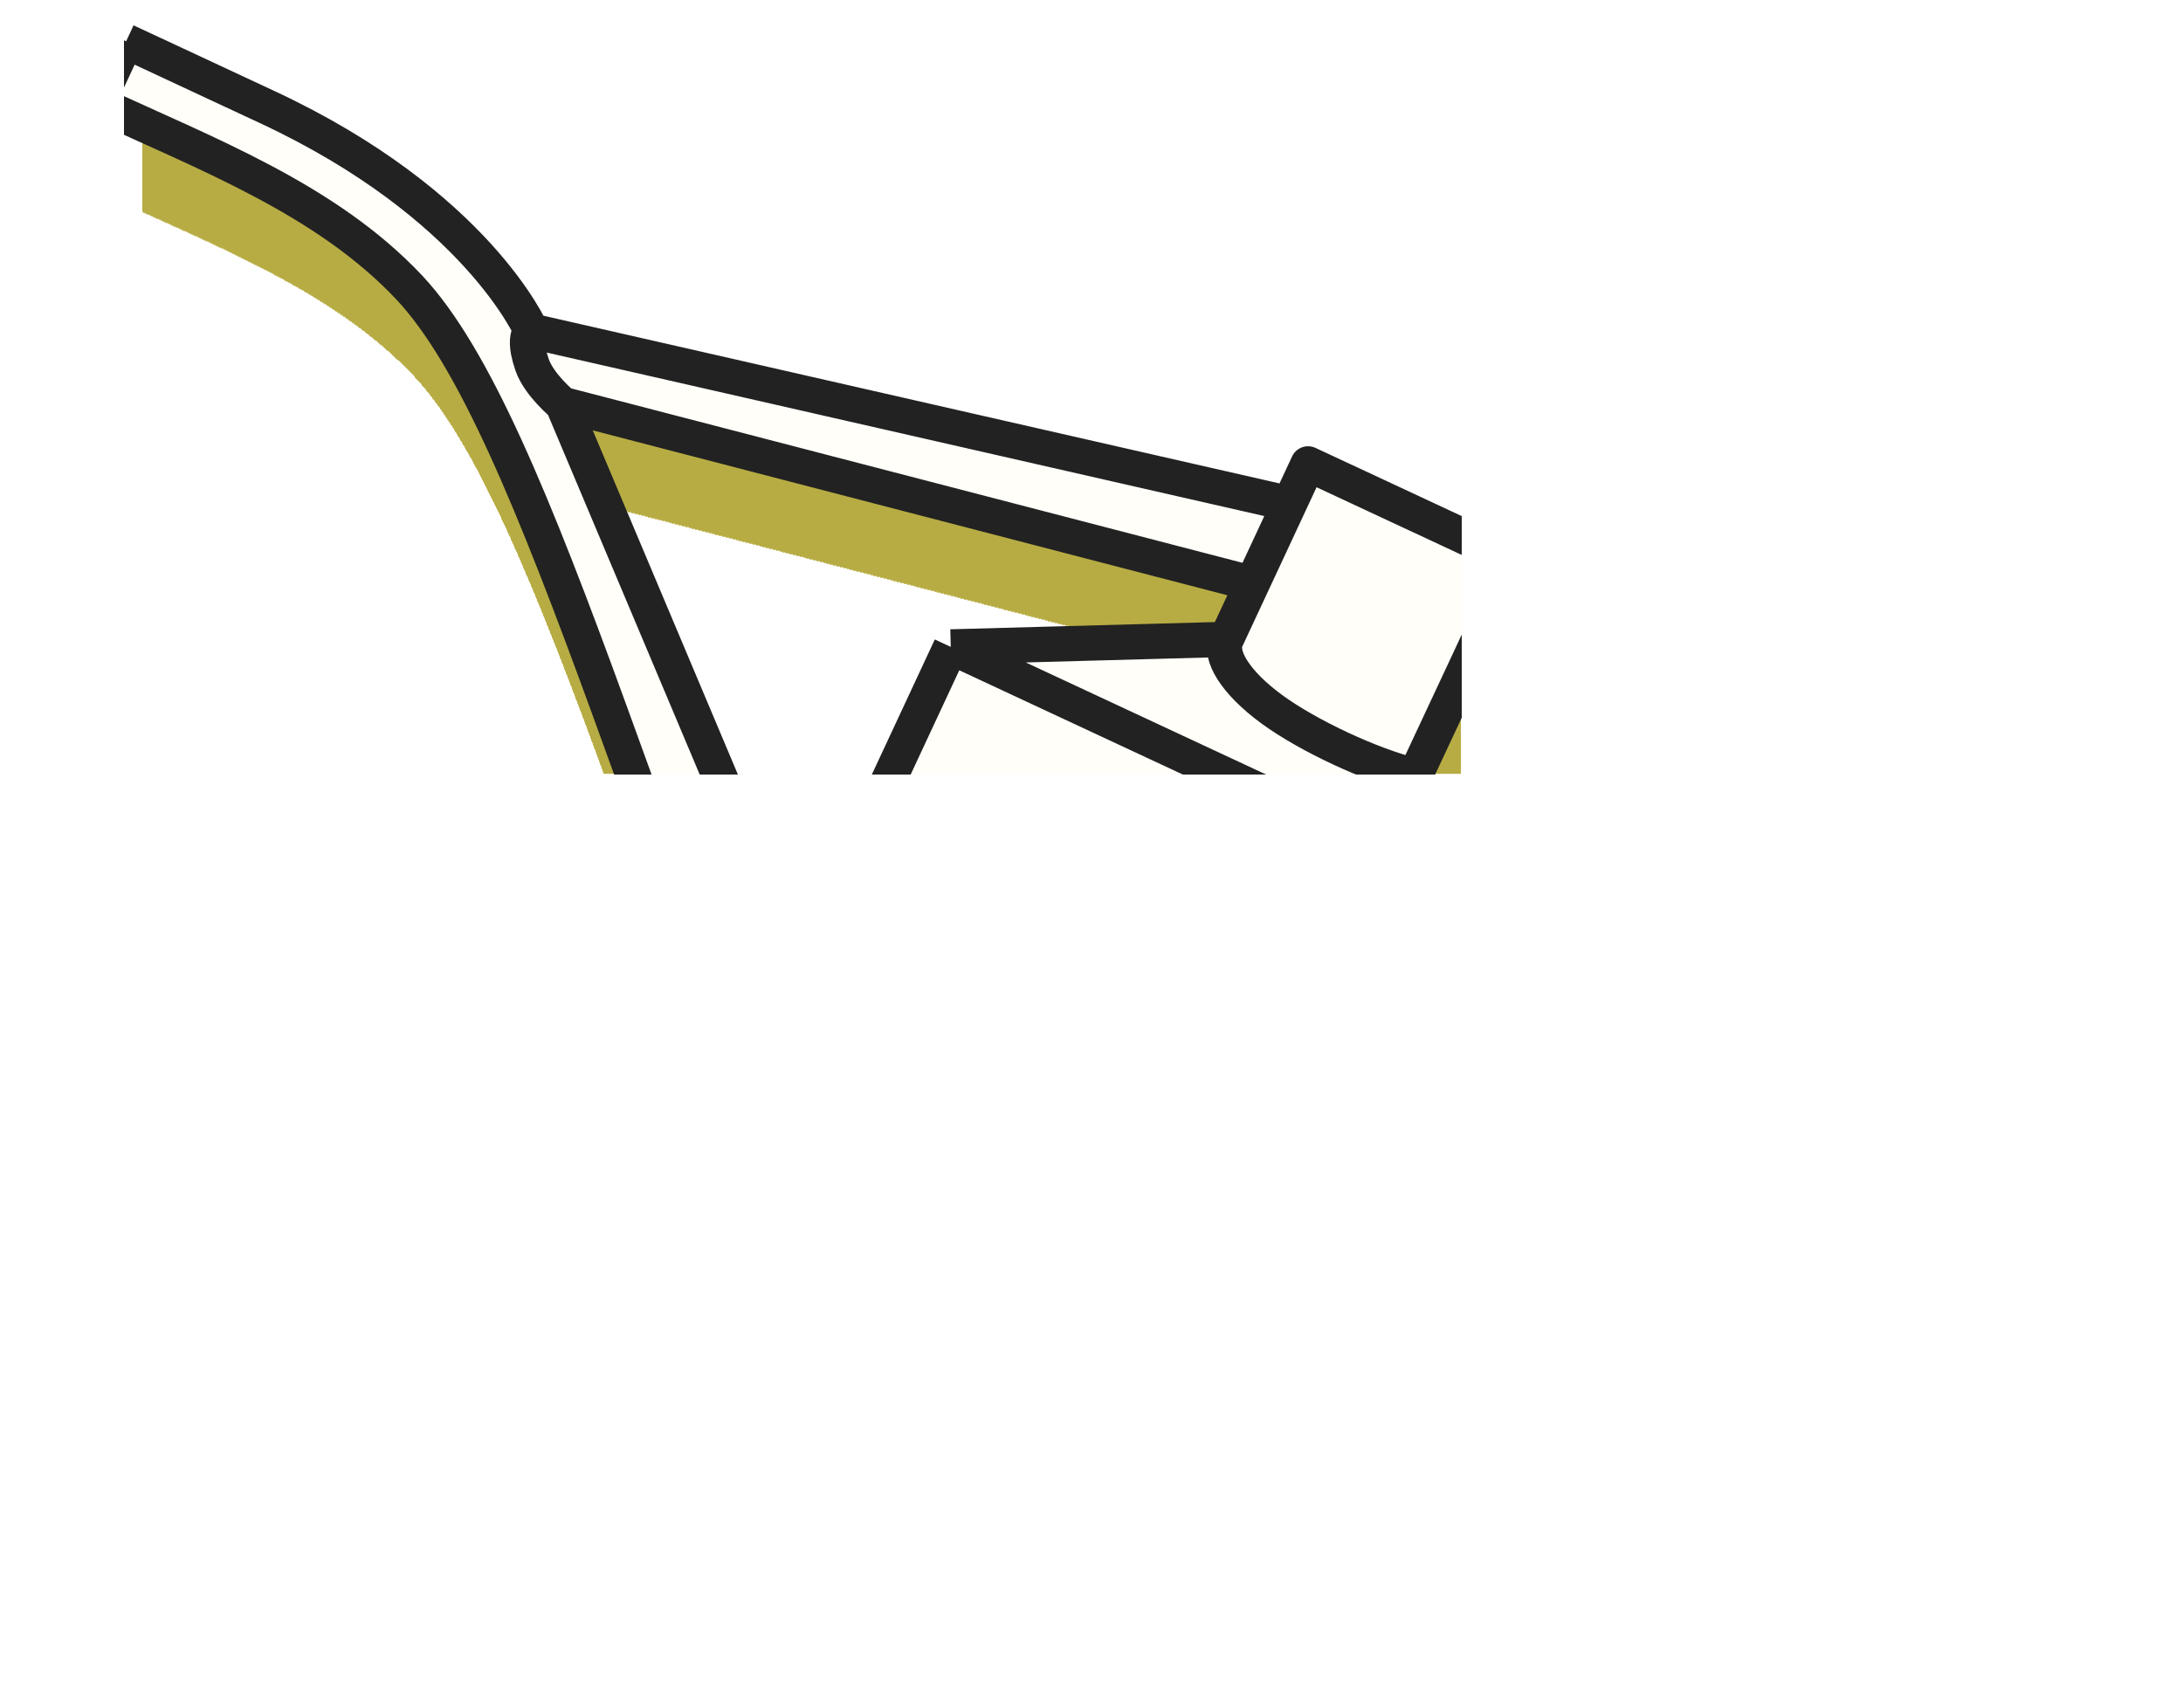
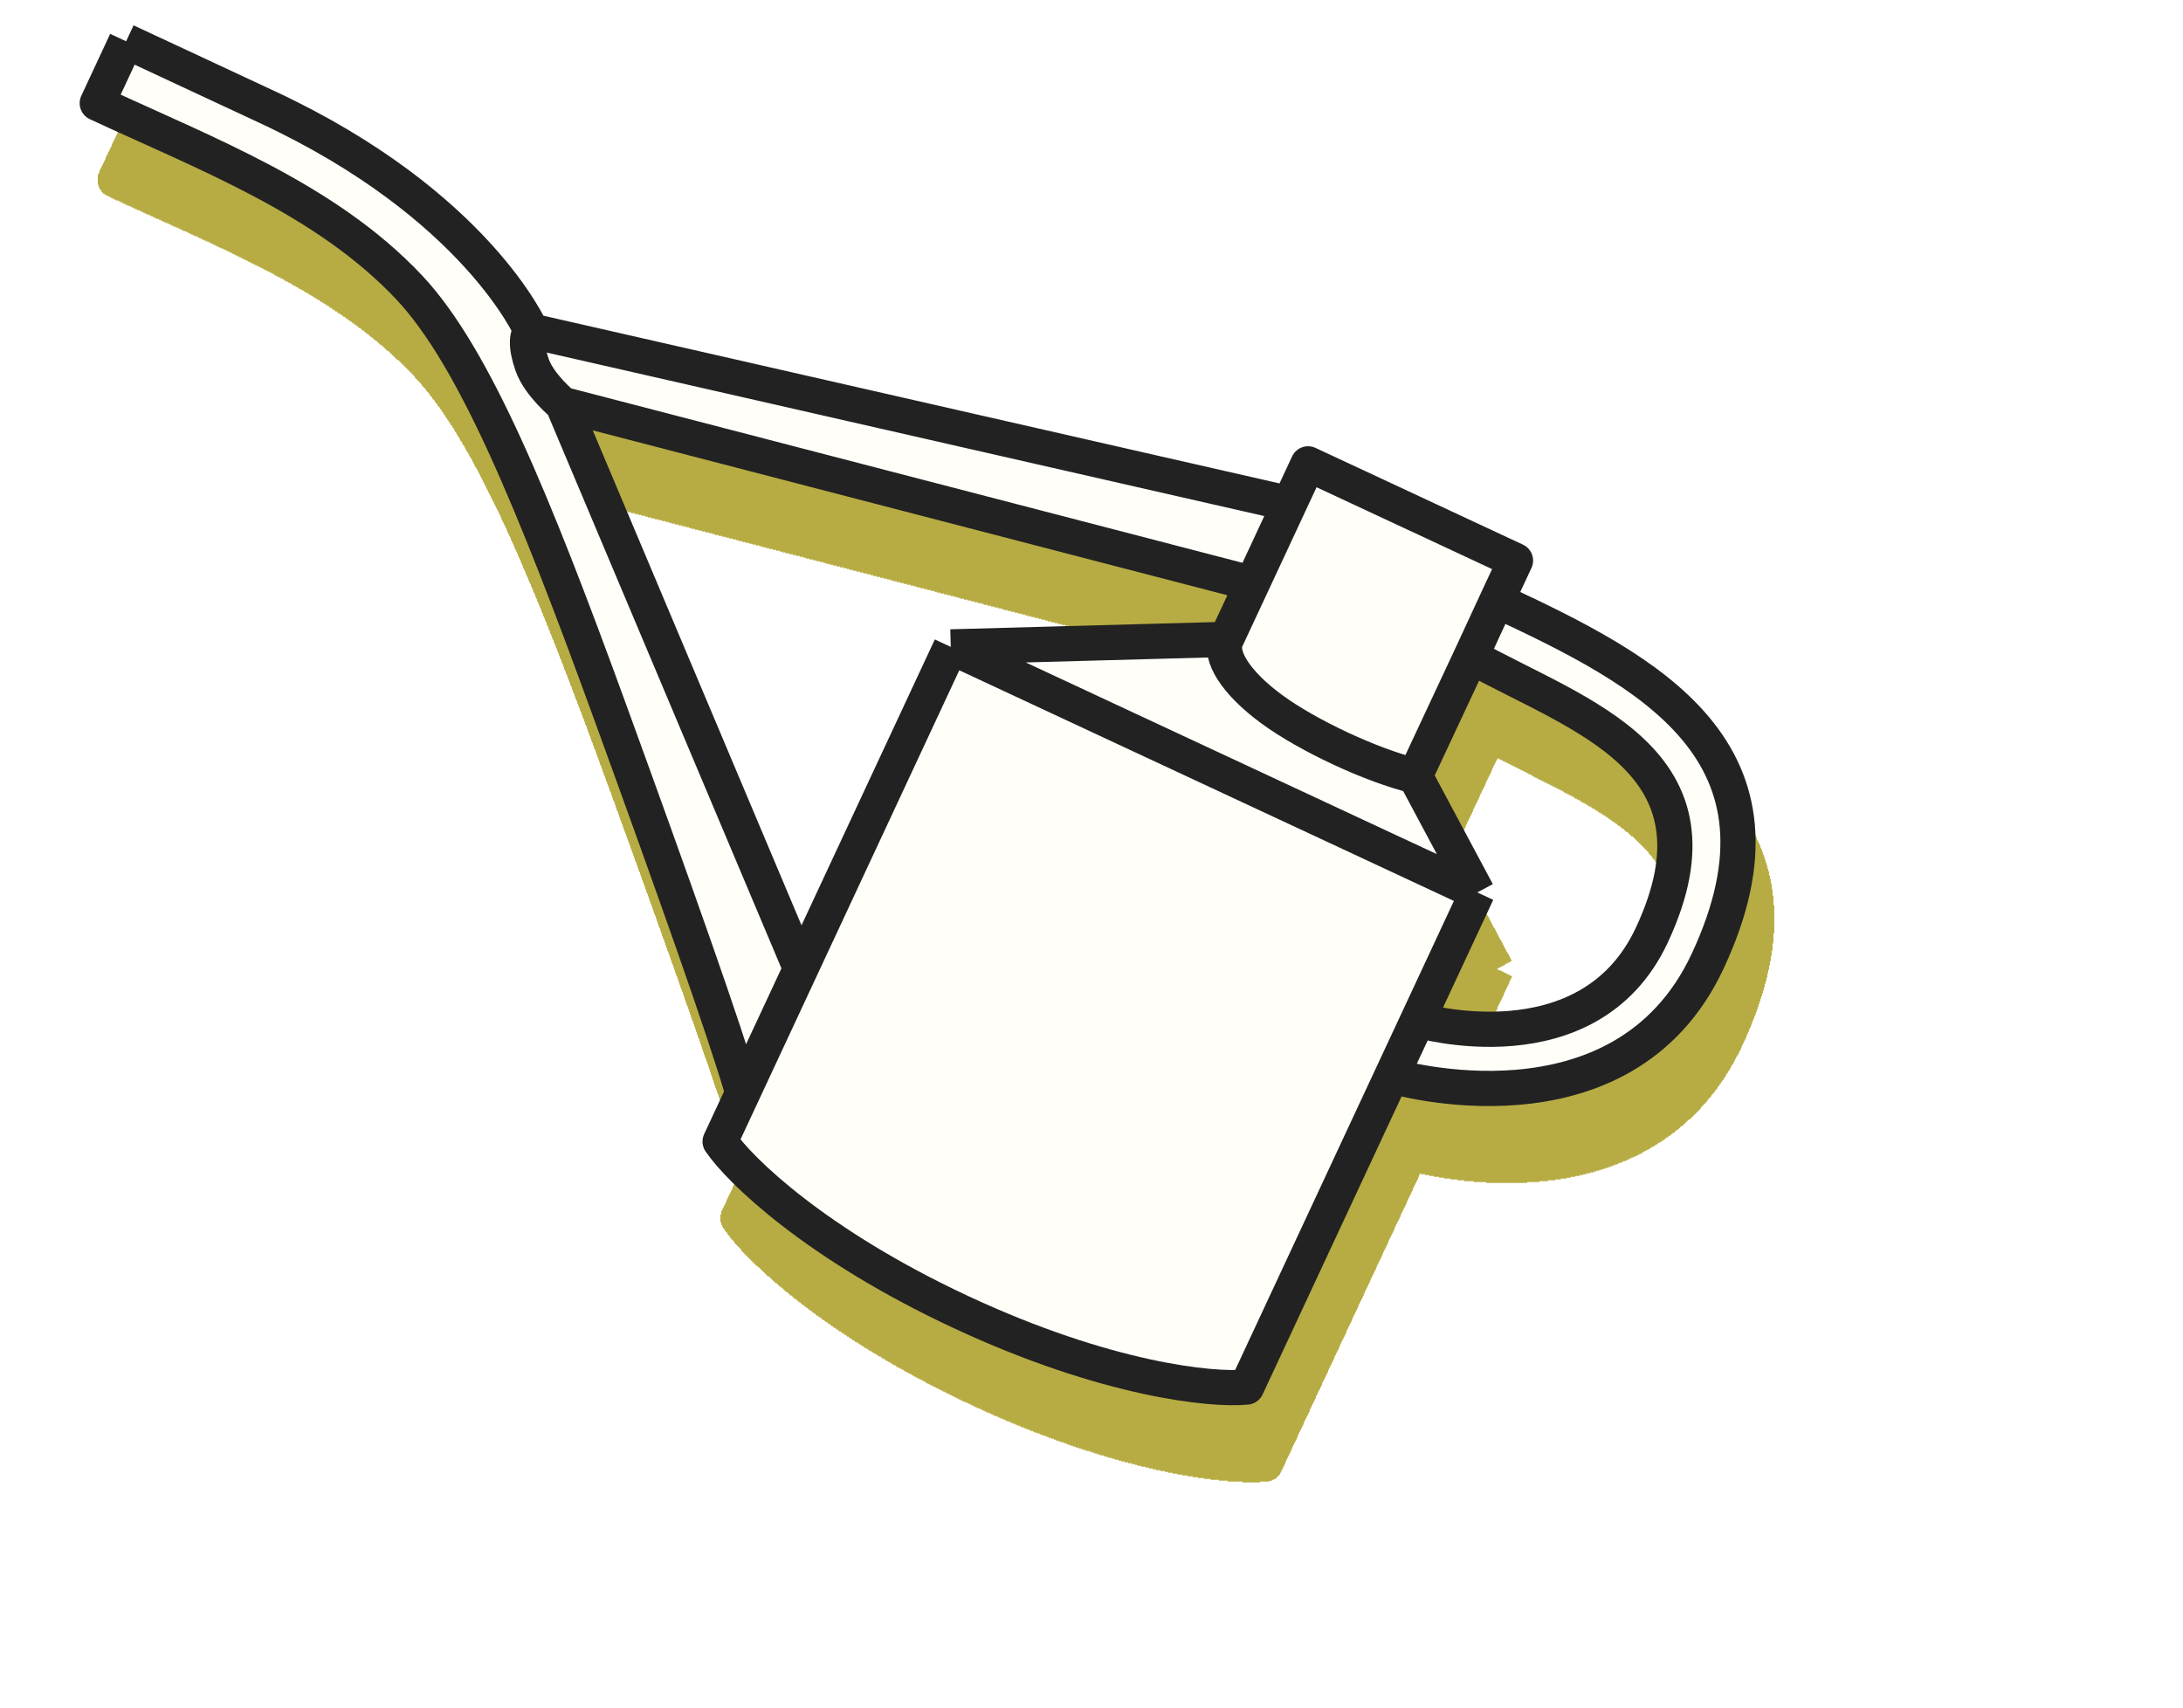
<svg xmlns="http://www.w3.org/2000/svg" width="124" height="97" viewBox="0 0 124 97" fill="none">
  <g filter="url(#filter0_d)" transform="rotate(50 0 100)                 translate(-75 -20)">
    <path fill-rule="evenodd" clip-rule="evenodd" d="M51.617 55.154C39.708 50.819 31.23 48.11 25.853 48.41C18.96 48.796 12.587 52.39 6.438 55.257L4.797 51.74L12.819 47.999C24.727 42.446 32.201 44.684 32.201 44.684L67.395 18.005L66.339 15.739L78.121 10.245L79.177 12.511C87.796 8.492 97.017 4.604 102.565 16.501C107.425 26.923 96.026 34.446 96.026 34.446L104.267 52.119C103.165 53.745 98.832 57.963 90.581 61.811C82.33 65.658 76.313 66.266 74.359 66.065L73.07 63.3C69.748 61.829 61.584 58.782 51.617 55.154ZM69.509 22.537L36.535 46.001L69.782 56.249L61.258 37.969L70.988 25.709L69.509 22.537ZM83.826 22.48L80.666 15.679C87.221 13.174 94.744 8.011 99.393 17.98C102.985 25.684 94.547 31.273 94.547 31.273L91.166 24.023L83.826 22.48Z" fill="#FFFEF9" />
    <path d="M73.07 63.3C69.748 61.829 61.584 58.782 51.617 55.154C39.708 50.819 31.23 48.11 25.853 48.41C18.96 48.796 12.587 52.39 6.438 55.257L4.797 51.74M73.07 63.3L74.359 66.065C76.313 66.266 82.33 65.658 90.581 61.811C98.832 57.963 103.165 53.745 104.267 52.119L96.026 34.446M73.07 63.3L69.782 56.249M96.026 34.446C96.026 34.446 107.425 26.923 102.565 16.501C97.017 4.604 87.796 8.492 79.177 12.511M96.026 34.446L94.547 31.273M79.177 12.511L78.121 10.245L66.339 15.739L67.395 18.005M79.177 12.511L80.666 15.679M67.395 18.005L32.201 44.684M67.395 18.005L69.509 22.537M32.201 44.684C32.201 44.684 24.727 42.446 12.819 47.999M32.201 44.684C32.195 45.004 32.575 45.463 33.704 45.89C34.834 46.317 36.535 46.001 36.535 46.001M12.819 47.999C3.62 52.289 10.639 49.015 4.797 51.74M12.819 47.999L4.797 51.74M36.535 46.001L69.509 22.537M36.535 46.001L69.782 56.249M69.509 22.537L70.988 25.709M70.988 25.709L61.258 37.969M70.988 25.709C71.41 26.615 73.201 26.883 75.678 26.28C78.156 25.676 81.781 23.986 83.826 22.48M61.258 37.969L69.782 56.249M61.258 37.969L91.166 24.023M80.666 15.679L83.826 22.48M80.666 15.679C87.221 13.174 94.744 8.011 99.393 17.98C102.985 25.684 94.547 31.273 94.547 31.273M83.826 22.48L91.166 24.023M91.166 24.023L94.547 31.273" stroke="#222222" stroke-width="2" stroke-linejoin="round" />
  </g>
  <defs>
-     <filter id="filter0_d" x="0.671" y="0.671" width="61.218" height="47.763" filterUnits="userSpaceOnUse" color-interpolation-filters="sRGB">
+     <filter id="filter0_d" x="0.671" y="0.671" width="122.437" height="95.527" filterUnits="userSpaceOnUse" color-interpolation-filters="sRGB">
      <feFlood flood-opacity="0" result="BackgroundImageFix" />
      <feColorMatrix in="SourceAlpha" type="matrix" values="0 0 0 0 0 0 0 0 0 0 0 0 0 0 0 0 0 0 127 0" />
      <feOffset dx="4" dy="2" />
      <feColorMatrix type="matrix" values="0 0 0 0 0.718 0 0 0 0 0.675 0 0 0 0 0.263 0 0 0 1 0" />
      <feBlend mode="normal" in2="BackgroundImageFix" result="effect1_dropShadow" />
      <feBlend mode="normal" in="SourceGraphic" in2="effect1_dropShadow" result="shape" />
    </filter>
  </defs>
</svg>
